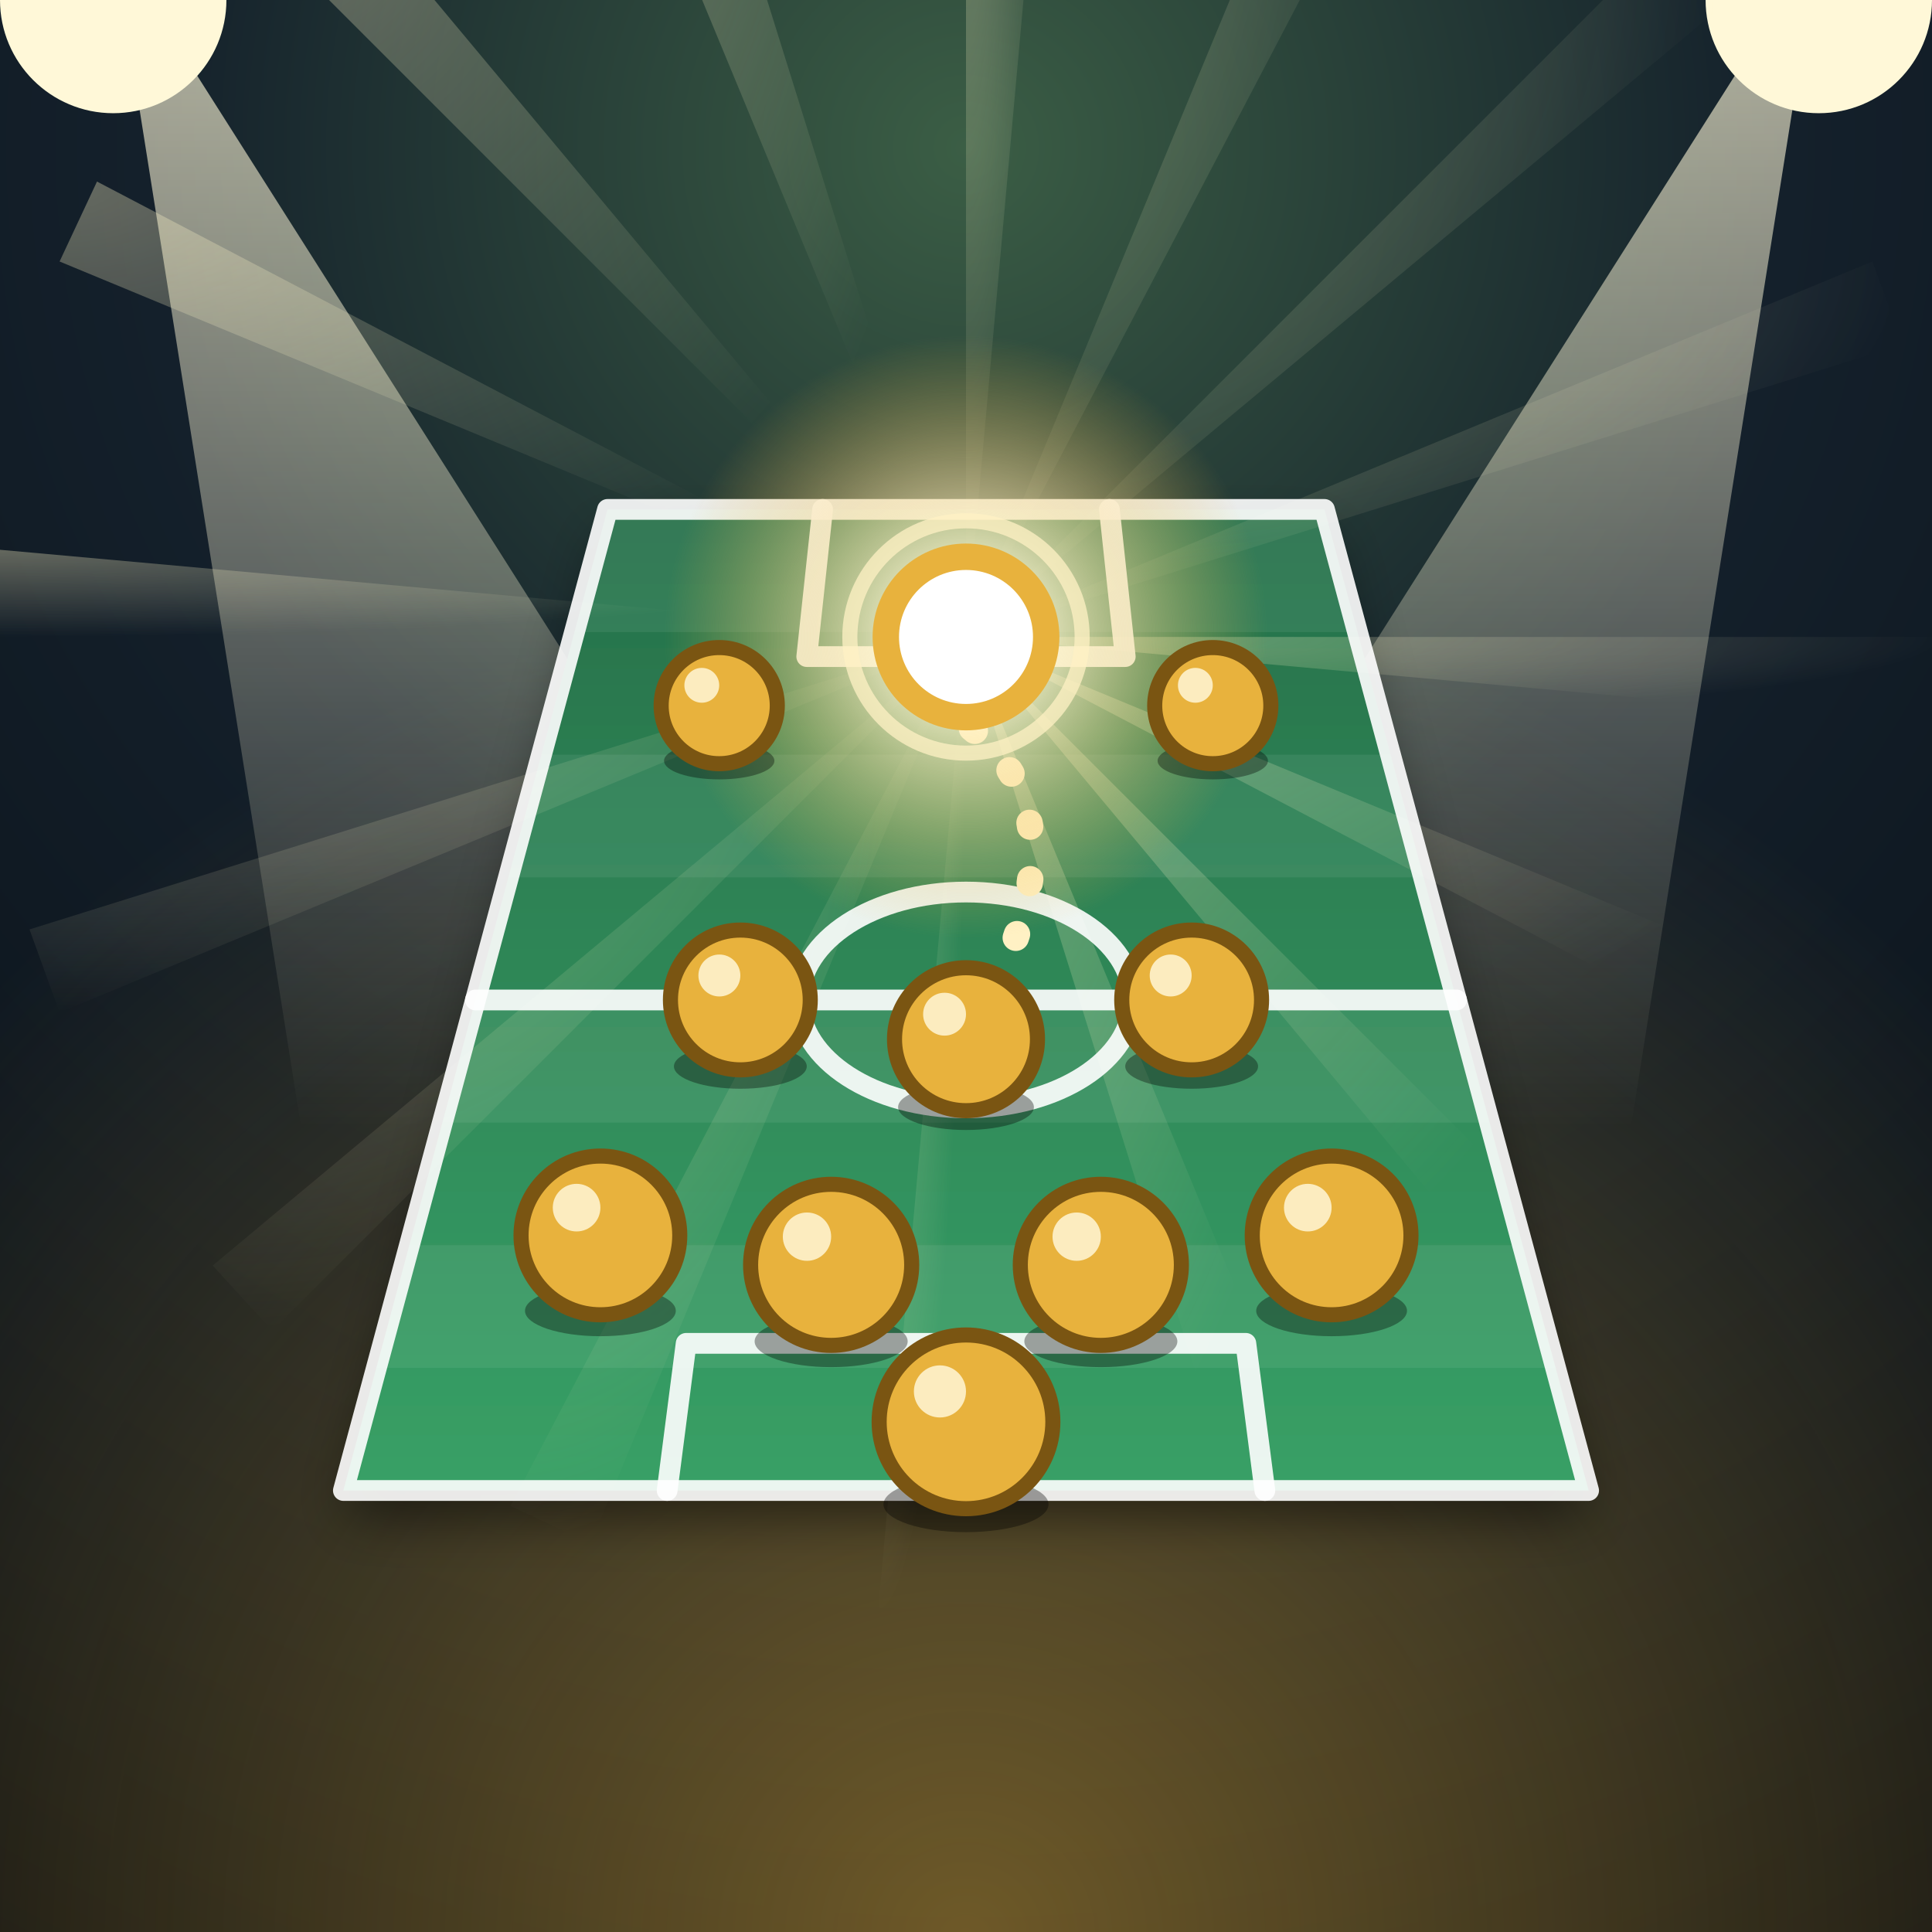
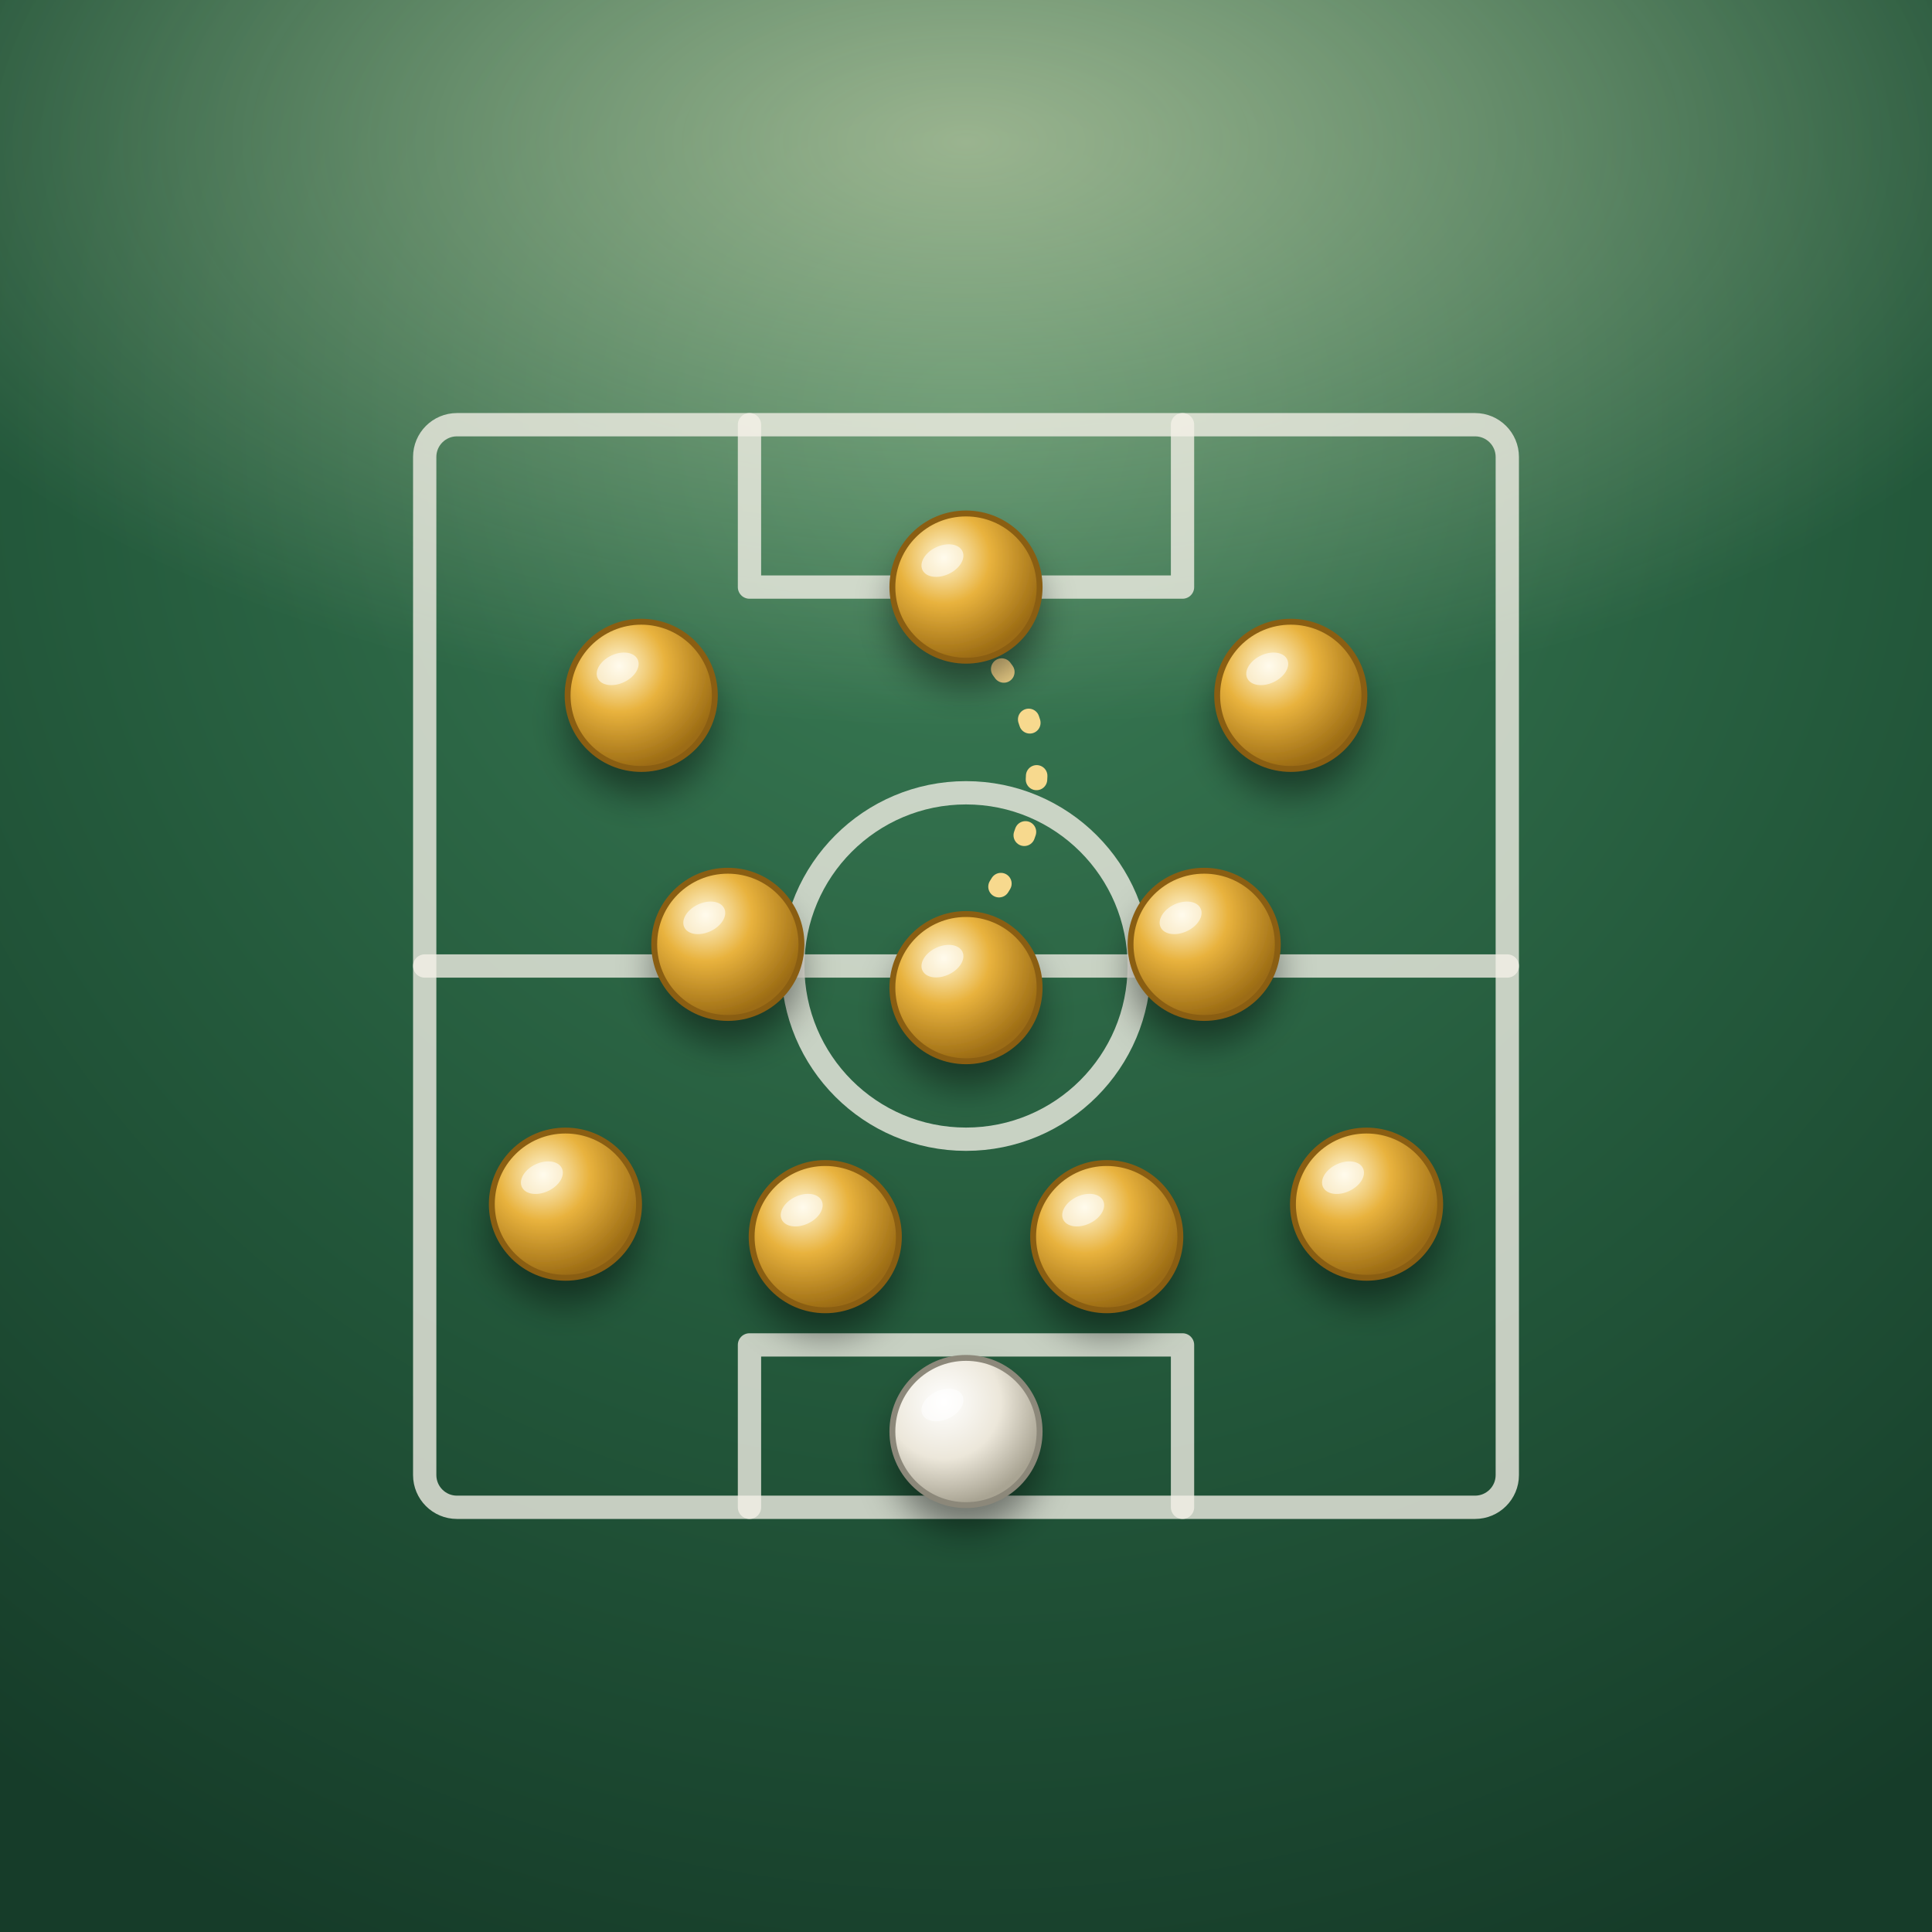
- <svg xmlns="http://www.w3.org/2000/svg" viewBox="0 0 1024 1024">
+ <svg xmlns="http://www.w3.org/2000/svg" width="1024" height="1024" viewBox="0 0 1024 1024">
  <defs>
-     <radialGradient id="axb122" cx="50%" cy="8%" r="105%">
-       <stop offset="0" stop-color="#3B5E45" />
-       <stop offset=".4" stop-color="#14202B" />
-       <stop offset="1" stop-color="#070C11" />
+     <linearGradient id="a8w" x1="0" x2="0" y1="0" y2="1">
+       <stop offset="0" stop-color="#A57444" />
+       <stop offset=".55" stop-color="#7E5530" />
+       <stop offset="1" stop-color="#5A3B1F" />
+     </linearGradient>
+     <pattern id="a8g" width="1024" height="34" patternUnits="userSpaceOnUse">
+       <path d="M0 9 C 200 4, 420 15, 640 8 S 900 12, 1024 7" stroke="rgba(0,0,0,0.12)" stroke-width="3" fill="none" />
+       <path d="M0 25 C 260 30, 520 20, 760 27 S 960 22, 1024 26" stroke="rgba(255,236,200,0.08)" stroke-width="2" fill="none" />
+     </pattern>
+     <radialGradient id="a8f" cx="50%" cy="22%" r="85%">
+       <stop offset="0" stop-color="#3C7E57" />
+       <stop offset=".55" stop-color="#245A3C" />
+       <stop offset="1" stop-color="#163C29" />
    </radialGradient>
-     <linearGradient id="axg123" x1="0" x2="0" y1="0" y2="1">
-       <stop offset="0" stop-color="#26704A" />
-       <stop offset="1" stop-color="#38A066" />
-     </linearGradient>
-     <linearGradient id="axr124" x1="0" x2="1" y1="0" y2="1">
+     <radialGradient id="a8m" cx="35%" cy="30%" r="70%">
+       <stop offset="0" stop-color="#FFF6D6" />
+       <stop offset=".45" stop-color="#E8B23D" />
+       <stop offset="1" stop-color="#9C6C14" />
+     </radialGradient>
+     <radialGradient id="a8t" cx="35%" cy="30%" r="70%">
+       <stop offset="0" stop-color="#FFFFFF" />
+       <stop offset=".55" stop-color="#ECE7DA" />
+       <stop offset="1" stop-color="#A9A493" />
+     </radialGradient>
+     <radialGradient id="a8s" cx="50%" cy="15%" r="60%">
+       <stop offset="0" stop-color="#FFF4CF" stop-opacity=".5" />
+       <stop offset="1" stop-color="#FFF4CF" stop-opacity="0" />
+     </radialGradient>
+     <radialGradient id="a8h">
+       <stop offset="0" stop-color="#FFF4CF" stop-opacity=".55" />
+       <stop offset=".5" stop-color="#FFF4CF" stop-opacity=".15" />
+       <stop offset="1" stop-color="#FFF4CF" stop-opacity="0" />
+     </radialGradient>
+     <linearGradient id="a8r" x1="0" x2="1" y1="0" y2="1">
      <stop offset="0" stop-color="#FFF1C4" />
-       <stop offset=".35" stop-color="#F4D58D" />
-       <stop offset=".7" stop-color="#E8B23D" />
+       <stop offset=".4" stop-color="#F4D58D" />
+       <stop offset=".75" stop-color="#E8B23D" />
      <stop offset="1" stop-color="#8A6118" />
    </linearGradient>
-     <linearGradient id="axf125" x1="0" x2="0" y1="0" y2="1">
-       <stop offset="0" stop-color="#FFF8D8" stop-opacity=".7" />
-       <stop offset="1" stop-color="#FFF8D8" stop-opacity="0" />
-     </linearGradient>
-     <radialGradient id="axh126">
-       <stop offset="0" stop-color="#FFFFFF" stop-opacity="1" />
-       <stop offset=".3" stop-color="#FFF1C4" stop-opacity=".8" />
-       <stop offset="1" stop-color="#E8B23D" stop-opacity="0" />
-     </radialGradient>
-     <radialGradient id="axu127" cx="0" cy="0" r="1">
-       <stop offset="0" stop-color="#FFF6C8" stop-opacity=".35" />
-       <stop offset="1" stop-color="#FFF6C8" stop-opacity="0" />
-     </radialGradient>
-     <radialGradient id="axw128" cx="50%" cy="100%" r="70%">
-       <stop offset="0" stop-color="#E8B23D" stop-opacity=".45" />
-       <stop offset="1" stop-color="#E8B23D" stop-opacity="0" />
-     </radialGradient>
-     <filter id="axs129" x="-10%" y="-10%" width="120%" height="130%">
-       <feDropShadow dx="0" dy="14" stdDeviation="14" flood-color="#000" flood-opacity="0.5" />
+     <filter id="a8d" x="-30%" y="-30%" width="160%" height="170%">
+       <feDropShadow dx="0" dy="14" stdDeviation="10" flood-color="#000" flood-opacity=".45" />
+     </filter>
+     <filter id="a8i" x="-5%" y="-5%" width="110%" height="110%">
+       <feGaussianBlur stdDeviation="14" />
    </filter>
  </defs>
-   <rect width="1024" height="1024" fill="url(#axb122)" />
-   <rect width="1024" height="1024" fill="url(#axw128)" />
-   <path d="M60 -30 L460 600 L160 600 Z" fill="url(#axf125)" />
-   <path d="M964 -30 L564 600 L864 600 Z" fill="url(#axf125)" />
-   <circle cx="60" cy="0" r="60" fill="#FFF8D8" />
-   <circle cx="964" cy="0" r="60" fill="#FFF8D8" />
-   <g filter="url(#axs129)">
-     <path d="M322 270 L702 270 L842 790 L182 790 Z" fill="url(#axg123)" />
+   <rect width="1024" height="1024" fill="url(#a8f)" />
+   <rect x="0" y="0" width="1024" height="512" rx="0" fill="url(#a8s)" />
+   <g transform="translate(512 512) scale(0.95) translate(-512 -512)">
+     <g fill="none" stroke="rgba(244,241,232,0.78)" stroke-width="13" stroke-linecap="round" stroke-linejoin="round">
+       <rect x="210" y="210" width="604" height="604" rx="18" />
+       <path d="M210 512 H814" />
+       <circle cx="512" cy="512" r="96.64" />
+       <path d="M391.2 210 V300.6 H632.8 V210" />
+       <path d="M391.2 814 V723.4 H632.8 V814" />
+     </g>
+     <path d="M512 493.88 Q 584.48 403.28 524.08 336.84" stroke="#F7D98E" stroke-width="12" stroke-linecap="round" fill="none" stroke-dasharray="2 30" />
+     <g filter="url(#a8d)">
+       <circle cx="512" cy="300.6" r="41.072" fill="url(#a8m)" />
+     </g>
+     <circle cx="512" cy="300.6" r="41.072" fill="none" stroke="#8A5E12" stroke-width="3.286" />
+     <ellipse cx="498.857" cy="285.814" rx="12.322" ry="8.214" fill="#fff" opacity=".55" transform="rotate(-25 498.857 285.8141)" />
+     <g filter="url(#a8d)">
+       <circle cx="330.8" cy="361" r="41.072" fill="url(#a8m)" />
+     </g>
+     <circle cx="330.8" cy="361" r="41.072" fill="none" stroke="#8A5E12" stroke-width="3.286" />
+     <ellipse cx="317.657" cy="346.214" rx="12.322" ry="8.214" fill="#fff" opacity=".55" transform="rotate(-25 317.657 346.2141)" />
+     <g filter="url(#a8d)">
+       <circle cx="693.2" cy="361" r="41.072" fill="url(#a8m)" />
+     </g>
+     <circle cx="693.2" cy="361" r="41.072" fill="none" stroke="#8A5E12" stroke-width="3.286" />
+     <ellipse cx="680.057" cy="346.214" rx="12.322" ry="8.214" fill="#fff" opacity=".55" transform="rotate(-25 680.057 346.2141)" />
+     <g filter="url(#a8d)">
+       <circle cx="379.12" cy="499.92" r="41.072" fill="url(#a8m)" />
+     </g>
+     <circle cx="379.12" cy="499.92" r="41.072" fill="none" stroke="#8A5E12" stroke-width="3.286" />
+     <ellipse cx="365.977" cy="485.134" rx="12.322" ry="8.214" fill="#fff" opacity=".55" transform="rotate(-25 365.977 485.1341)" />
+     <g filter="url(#a8d)">
+       <circle cx="512" cy="524.08" r="41.072" fill="url(#a8m)" />
+     </g>
+     <circle cx="512" cy="524.08" r="41.072" fill="none" stroke="#8A5E12" stroke-width="3.286" />
+     <ellipse cx="498.857" cy="509.294" rx="12.322" ry="8.214" fill="#fff" opacity=".55" transform="rotate(-25 498.857 509.2941)" />
+     <g filter="url(#a8d)">
+       <circle cx="644.88" cy="499.92" r="41.072" fill="url(#a8m)" />
+     </g>
+     <circle cx="644.88" cy="499.92" r="41.072" fill="none" stroke="#8A5E12" stroke-width="3.286" />
+     <ellipse cx="631.737" cy="485.134" rx="12.322" ry="8.214" fill="#fff" opacity=".55" transform="rotate(-25 631.737 485.1341)" />
+     <g filter="url(#a8d)">
+       <circle cx="288.52" cy="644.88" r="41.072" fill="url(#a8m)" />
+     </g>
+     <circle cx="288.52" cy="644.88" r="41.072" fill="none" stroke="#8A5E12" stroke-width="3.286" />
+     <ellipse cx="275.377" cy="630.094" rx="12.322" ry="8.214" fill="#fff" opacity=".55" transform="rotate(-25 275.377 630.0941)" />
+     <g filter="url(#a8d)">
+       <circle cx="433.48" cy="663" r="41.072" fill="url(#a8m)" />
+     </g>
+     <circle cx="433.48" cy="663" r="41.072" fill="none" stroke="#8A5E12" stroke-width="3.286" />
+     <ellipse cx="420.337" cy="648.214" rx="12.322" ry="8.214" fill="#fff" opacity=".55" transform="rotate(-25 420.337 648.2141)" />
+     <g filter="url(#a8d)">
+       <circle cx="590.52" cy="663" r="41.072" fill="url(#a8m)" />
+     </g>
+     <circle cx="590.52" cy="663" r="41.072" fill="none" stroke="#8A5E12" stroke-width="3.286" />
+     <ellipse cx="577.377" cy="648.214" rx="12.322" ry="8.214" fill="#fff" opacity=".55" transform="rotate(-25 577.377 648.2141)" />
+     <g filter="url(#a8d)">
+       <circle cx="735.48" cy="644.88" r="41.072" fill="url(#a8m)" />
+     </g>
+     <circle cx="735.48" cy="644.88" r="41.072" fill="none" stroke="#8A5E12" stroke-width="3.286" />
+     <ellipse cx="722.337" cy="630.094" rx="12.322" ry="8.214" fill="#fff" opacity=".55" transform="rotate(-25 722.337 630.0941)" />
+     <g filter="url(#a8d)">
+       <circle cx="512" cy="771.72" r="41.072" fill="url(#a8t)" />
+     </g>
+     <circle cx="512" cy="771.72" r="41.072" fill="none" stroke="#8C887A" stroke-width="3.286" />
+     <ellipse cx="498.857" cy="756.934" rx="12.322" ry="8.214" fill="#fff" opacity=".55" transform="rotate(-25 498.857 756.9341)" />
  </g>
-   <path d="M322 270 L702 270 L719.5 335 L304.5 335 Z" fill="rgba(255,255,255,0.07)" />
-   <path d="M287 400 L737 400 L754.5 465 L269.5 465 Z" fill="rgba(255,255,255,0.07)" />
-   <path d="M252 530 L772 530 L789.5 595 L234.5 595 Z" fill="rgba(255,255,255,0.07)" />
-   <path d="M217 660 L807 660 L824.5 725 L199.5 725 Z" fill="rgba(255,255,255,0.07)" />
-   <path d="M512 337.6 L1032 337.6 L1029.895 384.337 Z" fill="url(#axu127)" />
-   <path d="M512 337.6 L992.417 536.595 L972.588 578.969 Z" fill="url(#axu127)" />
-   <path d="M512 337.6 L879.696 705.296 L845.159 736.855 Z" fill="url(#axu127)" />
-   <path d="M512 337.6 L710.995 818.017 L667.011 833.958 Z" fill="url(#axu127)" />
-   <path d="M512 337.6 L512 857.6 L465.263 855.495 Z" fill="url(#axu127)" />
-   <path d="M512 337.6 L313.005 818.017 L270.631 798.188 Z" fill="url(#axu127)" />
-   <path d="M512 337.6 L144.304 705.296 L112.745 670.759 Z" fill="url(#axu127)" />
-   <path d="M512 337.6 L31.583 536.595 L15.642 492.611 Z" fill="url(#axu127)" />
-   <path d="M512 337.6 L-8 337.6 L-5.895 290.863 Z" fill="url(#axu127)" />
-   <path d="M512 337.6 L31.583 138.605 L51.412 96.231 Z" fill="url(#axu127)" />
-   <path d="M512 337.6 L144.304 -30.096 L178.841 -61.655 Z" fill="url(#axu127)" />
-   <path d="M512 337.6 L313.005 -142.817 L356.989 -158.758 Z" fill="url(#axu127)" />
-   <path d="M512 337.6 L512 -182.4 L558.737 -180.295 Z" fill="url(#axu127)" />
-   <path d="M512 337.6 L710.995 -142.817 L753.369 -122.988 Z" fill="url(#axu127)" />
-   <path d="M512 337.6 L879.696 -30.096 L911.255 4.441 Z" fill="url(#axu127)" />
-   <path d="M512 337.6 L992.417 138.605 L1008.358 182.589 Z" fill="url(#axu127)" />
-   <g fill="none" stroke="#FFFFFF" stroke-opacity=".9" stroke-width="11" stroke-linejoin="round" stroke-linecap="round">
-     <path d="M322 270 L702 270 L842 790 L182 790 Z" />
-     <path d="M252 530 L772 530 " />
-     <ellipse cx="512" cy="530" rx="88.4" ry="57.2" />
-     <path d="M436 270 L427.6 348 M427.6 348 L596.4 348 M596.4 348 L588 270 " />
-     <path d="M353.6 790 L363.68 712 M363.68 712 L660.32 712 M660.32 712 L670.4 790 " />
-   </g>
-   <path d="M512 550.8 Q 582 436.4, 512 383.6" stroke="#FFF1C4" stroke-width="14" stroke-linecap="round" fill="none" stroke-dasharray="2 28" />
-   <circle cx="512" cy="337.6" r="160" fill="url(#axh126)" />
-   <ellipse cx="512" cy="797.335" rx="43.735" ry="14.732" fill="#000" opacity=".35" />
-   <circle cx="512" cy="753.6" r="46.037" fill="#E8B23D" stroke="#7A5512" stroke-width="8" />
-   <circle cx="498.189" cy="737.487" r="13.811" fill="#FFF6D6" opacity=".85" />
-   <ellipse cx="705.776" cy="694.763" rx="39.963" ry="13.461" fill="#000" opacity=".35" />
-   <circle cx="705.776" cy="654.8" r="42.066" fill="#E8B23D" stroke="#7A5512" stroke-width="8" />
-   <circle cx="693.156" cy="640.077" r="12.62" fill="#FFF6D6" opacity=".85" />
-   <ellipse cx="583.472" cy="710.958" rx="40.558" ry="13.662" fill="#000" opacity=".35" />
-   <circle cx="583.472" cy="670.4" r="42.693" fill="#E8B23D" stroke="#7A5512" stroke-width="8" />
-   <circle cx="570.664" cy="655.457" r="12.808" fill="#FFF6D6" opacity=".85" />
-   <ellipse cx="440.528" cy="710.958" rx="40.558" ry="13.662" fill="#000" opacity=".35" />
-   <circle cx="440.528" cy="670.4" r="42.693" fill="#E8B23D" stroke="#7A5512" stroke-width="8" />
-   <circle cx="427.72" cy="655.457" r="12.808" fill="#FFF6D6" opacity=".85" />
-   <ellipse cx="318.224" cy="694.763" rx="39.963" ry="13.461" fill="#000" opacity=".35" />
-   <circle cx="318.224" cy="654.8" r="42.066" fill="#E8B23D" stroke="#7A5512" stroke-width="8" />
-   <circle cx="305.604" cy="640.077" r="12.62" fill="#FFF6D6" opacity=".85" />
-   <ellipse cx="631.6" cy="565.197" rx="35.197" ry="11.856" fill="#000" opacity=".35" />
-   <circle cx="631.6" cy="530" r="37.05" fill="#E8B23D" stroke="#7A5512" stroke-width="8" />
-   <circle cx="620.485" cy="517.033" r="11.115" fill="#FFF6D6" opacity=".85" />
-   <ellipse cx="512" cy="586.792" rx="35.992" ry="12.124" fill="#000" opacity=".35" />
-   <circle cx="512" cy="550.8" r="37.886" fill="#E8B23D" stroke="#7A5512" stroke-width="8" />
-   <circle cx="500.634" cy="537.54" r="11.366" fill="#FFF6D6" opacity=".85" />
-   <ellipse cx="392.4" cy="565.197" rx="35.197" ry="11.856" fill="#000" opacity=".35" />
-   <circle cx="392.4" cy="530" r="37.05" fill="#E8B23D" stroke="#7A5512" stroke-width="8" />
-   <circle cx="381.285" cy="517.033" r="11.115" fill="#FFF6D6" opacity=".85" />
-   <ellipse cx="642.8" cy="403.241" rx="29.241" ry="9.85" fill="#000" opacity=".35" />
-   <circle cx="642.8" cy="374" r="30.78" fill="#E8B23D" stroke="#7A5512" stroke-width="8" />
-   <circle cx="633.566" cy="363.227" r="9.234" fill="#FFF6D6" opacity=".85" />
-   <ellipse cx="512" cy="365.451" rx="27.851" ry="9.381" fill="#000" opacity=".35" />
-   <circle cx="512" cy="337.6" r="42.51" fill="#FFFFFF" stroke="#E8B23D" stroke-width="14" />
-   <circle cx="512" cy="337.6" r="61.566" fill="none" stroke="#FFF1C4" stroke-width="8" opacity=".75" />
-   <ellipse cx="381.2" cy="403.241" rx="29.241" ry="9.85" fill="#000" opacity=".35" />
-   <circle cx="381.2" cy="374" r="30.78" fill="#E8B23D" stroke="#7A5512" stroke-width="8" />
-   <circle cx="371.966" cy="363.227" r="9.234" fill="#FFF6D6" opacity=".85" />
</svg>
